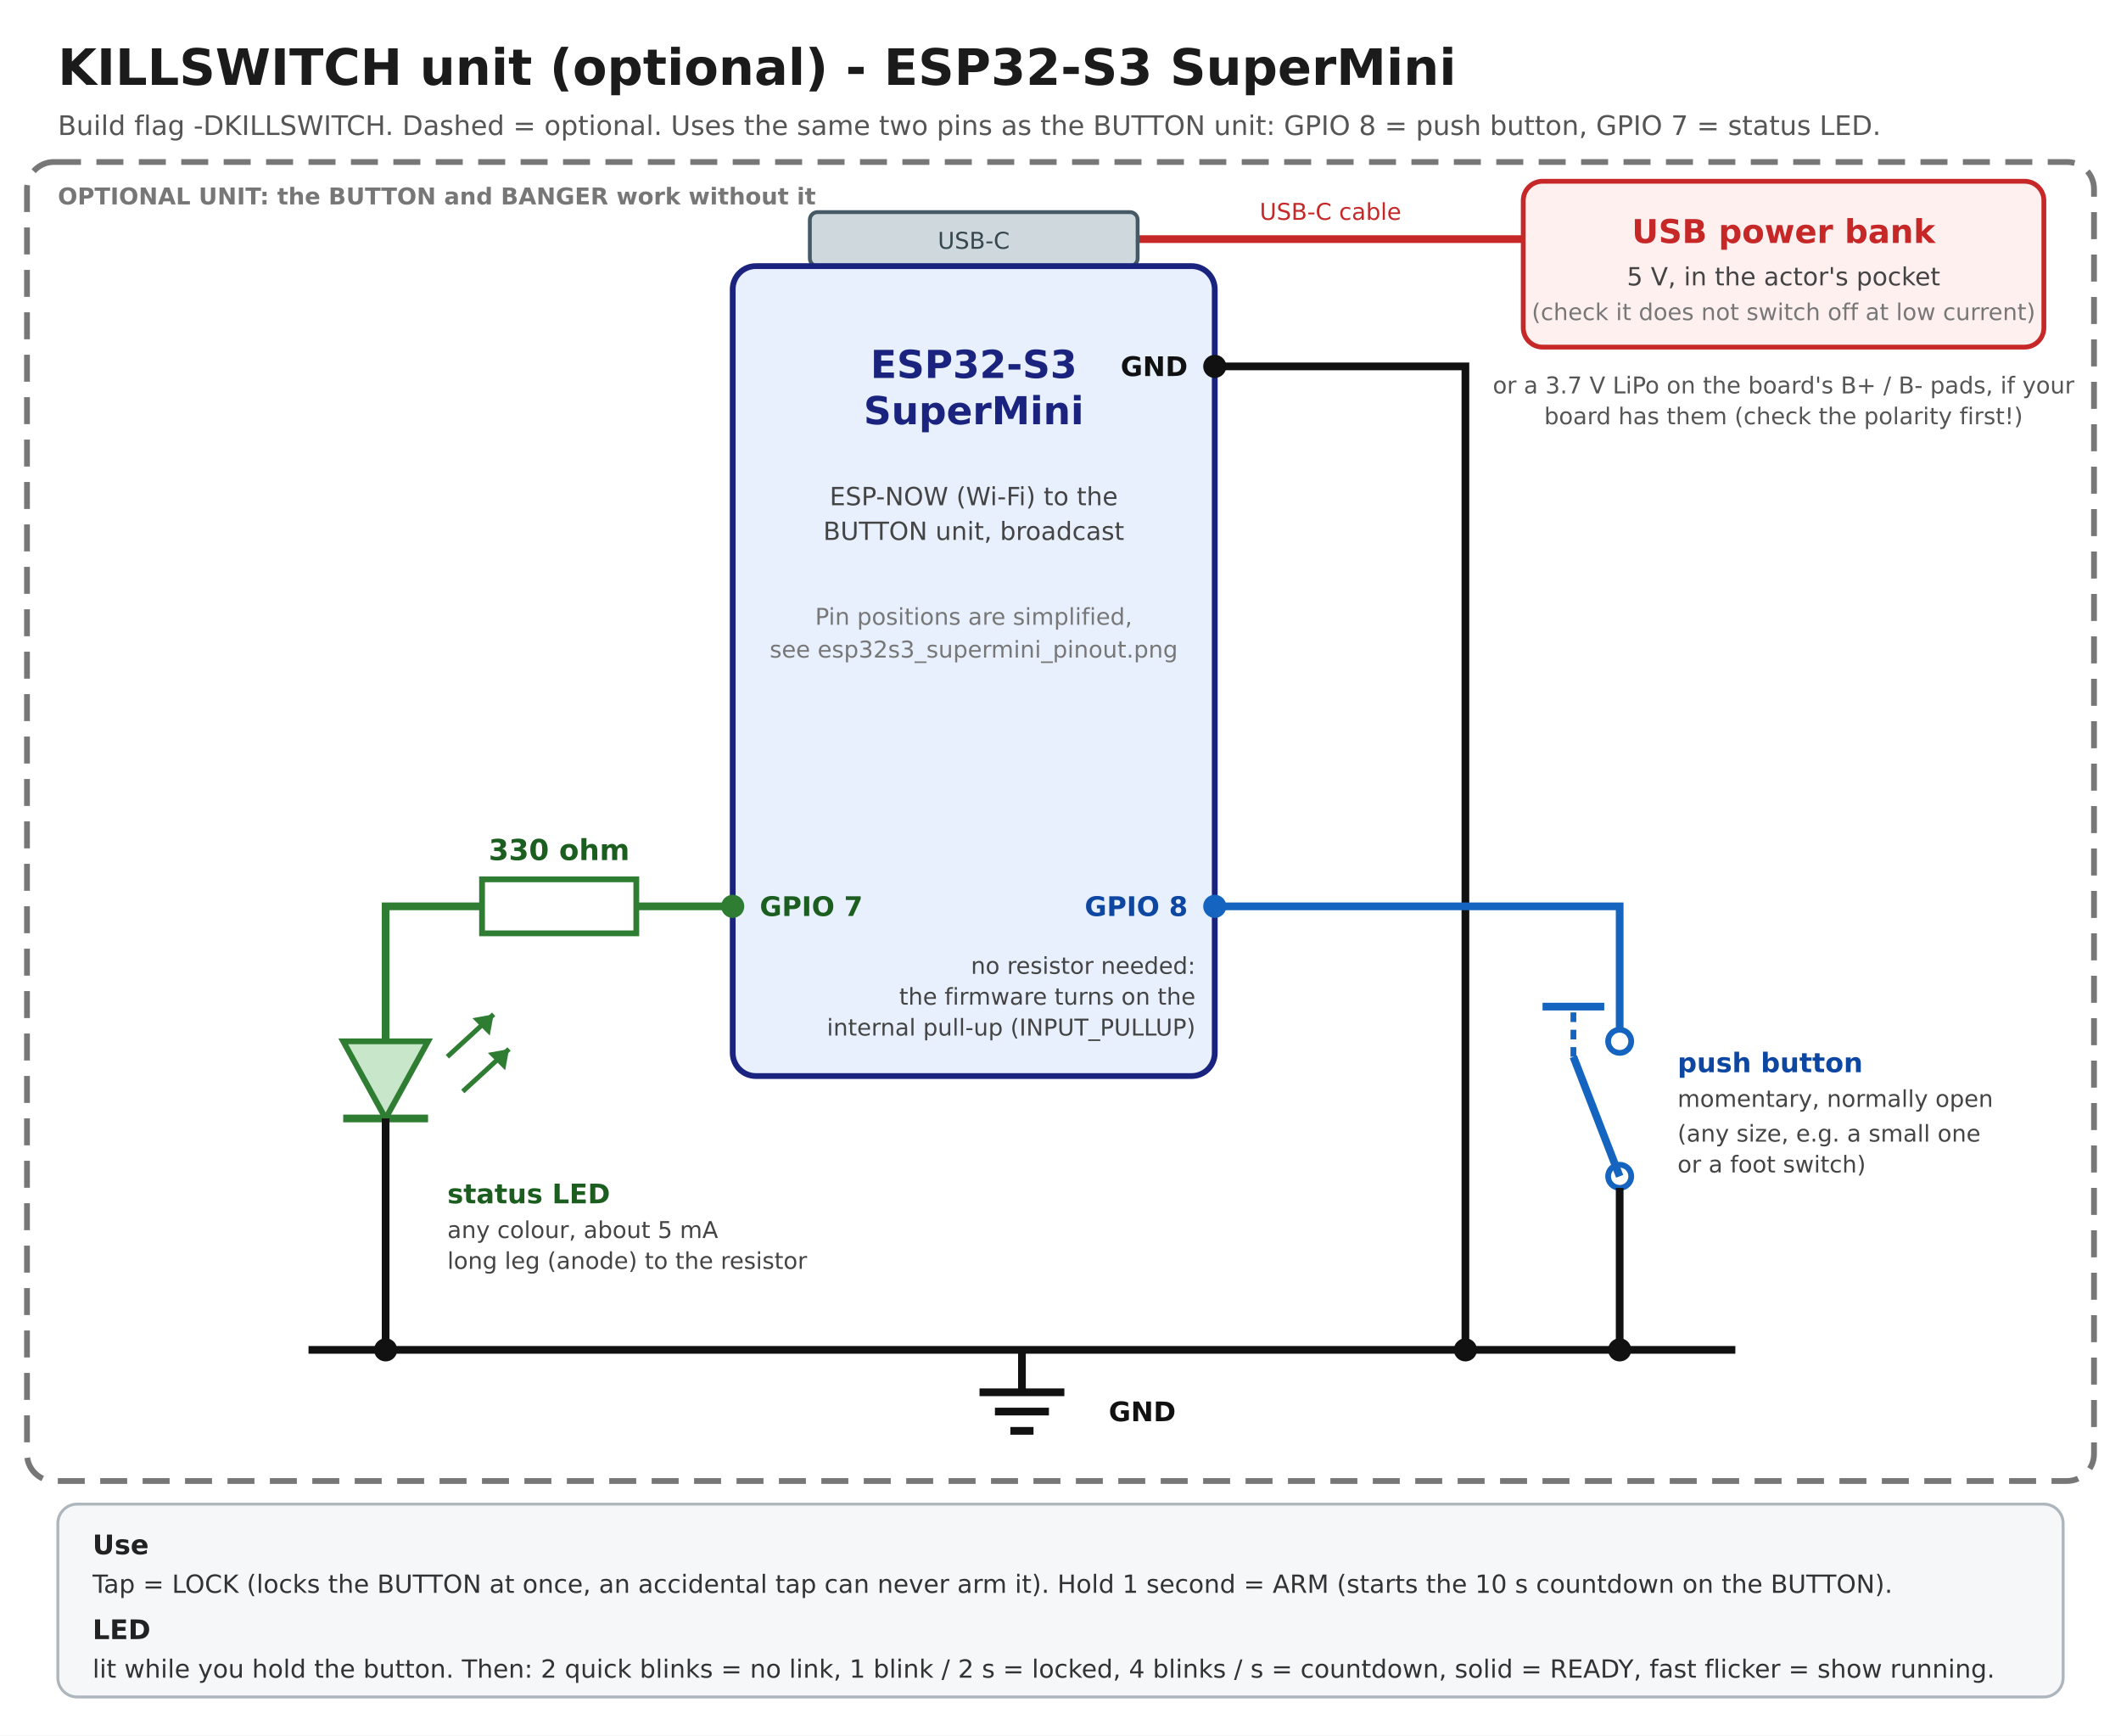
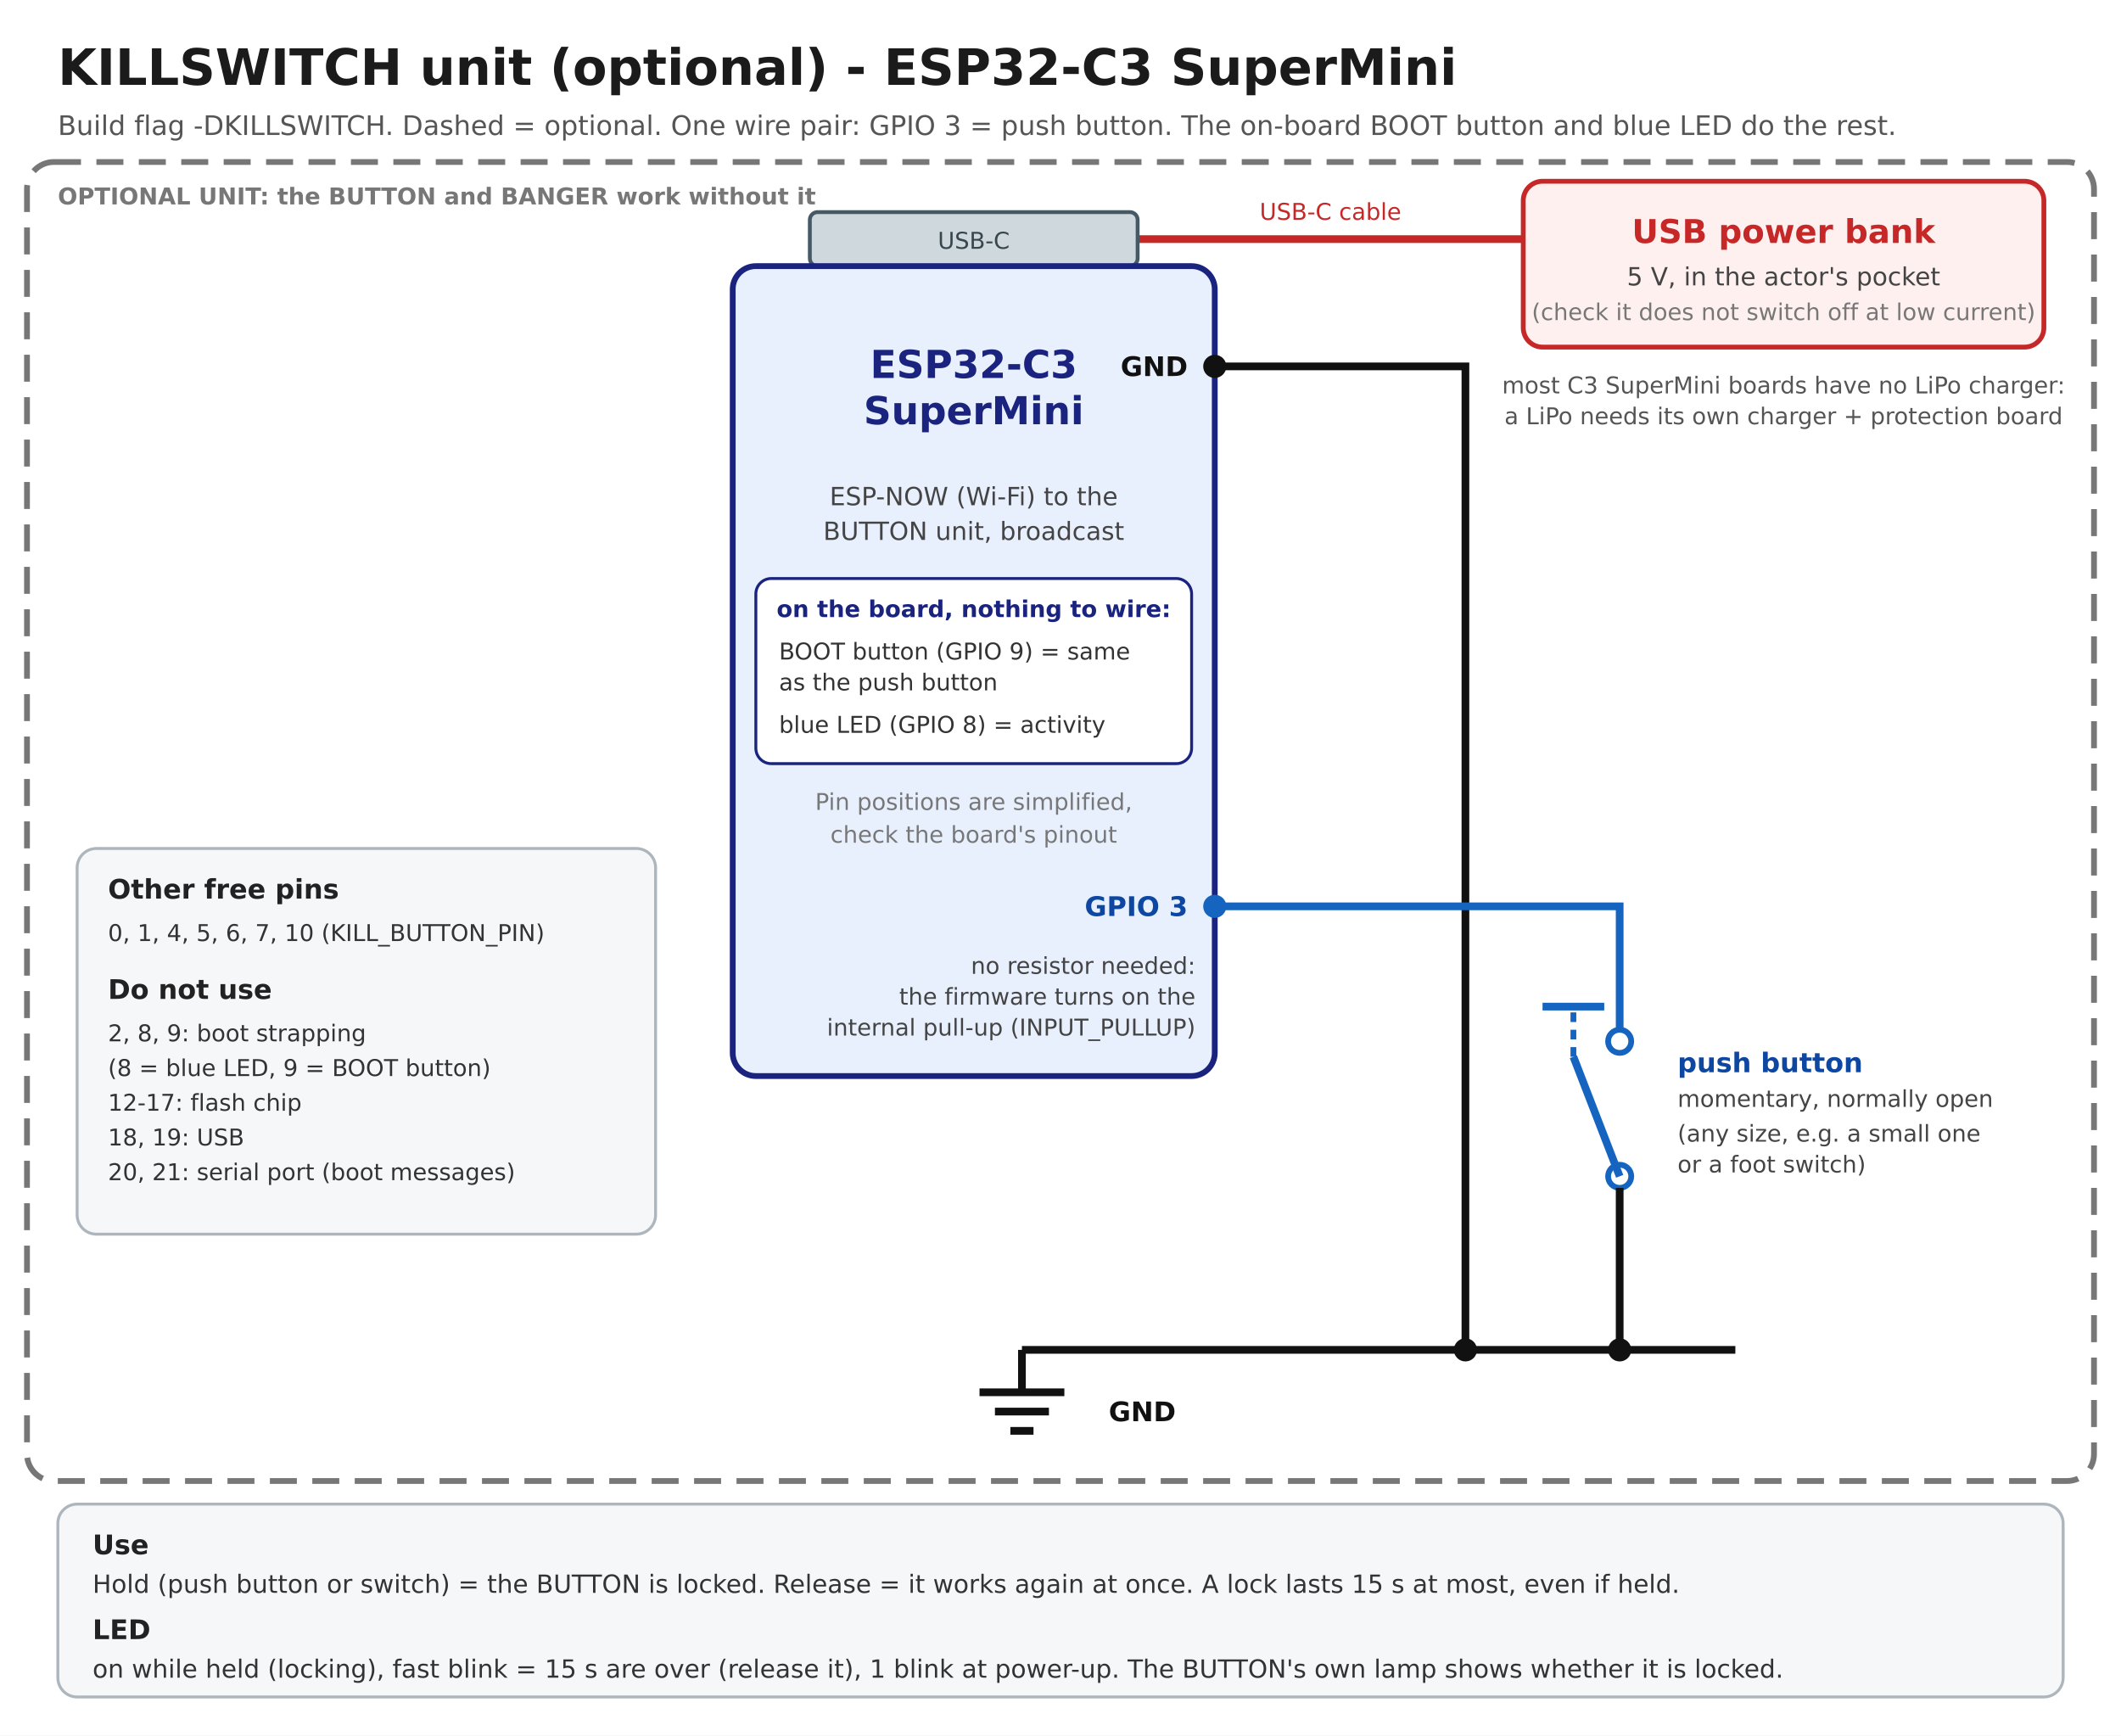
<svg xmlns="http://www.w3.org/2000/svg" viewBox="0 0 1100 900" width="1100" height="900" font-family="DejaVu Sans, Helvetica, Arial, sans-serif">
  <rect width="1100" height="900" fill="#ffffff" />
-   <text x="30" y="44" font-size="26" font-weight="bold" fill="#1b1b1b">KILLSWITCH unit (optional) - ESP32-S3 SuperMini</text>
-   <text x="30" y="70" font-size="14" fill="#555">Build flag -DKILLSWITCH. Dashed = optional. Uses the same two pins as the BUTTON unit: GPIO 8 = push button, GPIO 7 = status LED.</text>
+   <text x="30" y="44" font-size="26" font-weight="bold" fill="#1b1b1b">KILLSWITCH unit (optional) - ESP32-C3 SuperMini</text>
+   <text x="30" y="70" font-size="14" fill="#555">Build flag -DKILLSWITCH. Dashed = optional. One wire pair: GPIO 3 = push button. The on-board BOOT button and blue LED do the rest.</text>
  <rect x="14" y="84" width="1072" height="684" rx="14" fill="none" stroke="#777" stroke-width="3" stroke-dasharray="14 8" />
  <text x="30" y="106" font-size="12" font-weight="bold" fill="#777">OPTIONAL UNIT: the BUTTON and BANGER work without it</text>
  <rect x="790" y="94" width="270" height="86" rx="10" fill="#fff0f0" stroke="#c62828" stroke-width="2.5" />
  <text x="925" y="126" font-size="17" font-weight="bold" fill="#c62828" text-anchor="middle">USB power bank</text>
  <text x="925" y="148" font-size="13" fill="#444" text-anchor="middle">5 V, in the actor's pocket</text>
  <text x="925" y="166" font-size="12" fill="#777" text-anchor="middle">(check it does not switch off at low current)</text>
  <line x1="790" y1="124" x2="590" y2="124" stroke="#c62828" stroke-width="4" />
  <text x="690" y="114" font-size="12" fill="#c62828" text-anchor="middle">USB-C cable</text>
-   <text x="925" y="204" font-size="12" fill="#555" text-anchor="middle">or a 3.7 V LiPo on the board's B+ / B- pads, if your</text>
-   <text x="925" y="220" font-size="12" fill="#555" text-anchor="middle">board has them (check the polarity first!)</text>
+   <text x="925" y="204" font-size="12" fill="#555" text-anchor="middle">most C3 SuperMini boards have no LiPo charger:</text>
+   <text x="925" y="220" font-size="12" fill="#555" text-anchor="middle">a LiPo needs its own charger + protection board</text>
  <rect x="420" y="110" width="170" height="28" rx="4" fill="#cfd8dc" stroke="#455a64" stroke-width="2" />
  <text x="505" y="129" font-size="12" fill="#37474f" text-anchor="middle">USB-C</text>
  <rect x="380" y="138" width="250" height="420" rx="12" fill="#e8f0fe" stroke="#1a237e" stroke-width="3" />
-   <text x="505" y="196" font-size="20" font-weight="bold" fill="#1a237e" text-anchor="middle">ESP32-S3</text>
+   <text x="505" y="196" font-size="20" font-weight="bold" fill="#1a237e" text-anchor="middle">ESP32-C3</text>
  <text x="505" y="220" font-size="20" font-weight="bold" fill="#1a237e" text-anchor="middle">SuperMini</text>
  <text x="505" y="262" font-size="13" fill="#444" text-anchor="middle">ESP-NOW (Wi-Fi) to the</text>
  <text x="505" y="280" font-size="13" fill="#444" text-anchor="middle">BUTTON unit, broadcast</text>
-   <text x="505" y="324" font-size="12" fill="#777" text-anchor="middle">Pin positions are simplified,</text>
-   <text x="505" y="341" font-size="12" fill="#777" text-anchor="middle">see esp32s3_supermini_pinout.png</text>
-   <circle cx="380" cy="470" r="6" fill="#2e7d32" />
-   <text x="394" y="475" font-size="14" font-weight="bold" fill="#1b5e20">GPIO 7</text>
+   <rect x="392" y="300" width="226" height="96" rx="8" fill="#ffffff" stroke="#1a237e" stroke-width="1.5" />
+   <text x="505" y="320" font-size="12" font-weight="bold" fill="#1a237e" text-anchor="middle">on the board, nothing to wire:</text>
+   <text x="404" y="342" font-size="12" fill="#333">BOOT button (GPIO 9) = same</text>
+   <text x="404" y="358" font-size="12" fill="#333">  as the push button</text>
+   <text x="404" y="380" font-size="12" fill="#333">blue LED (GPIO 8) = activity</text>
+   <text x="505" y="420" font-size="12" fill="#777" text-anchor="middle">Pin positions are simplified,</text>
+   <text x="505" y="437" font-size="12" fill="#777" text-anchor="middle">check the board's pinout</text>
  <circle cx="630" cy="470" r="6" fill="#1565c0" />
-   <text x="616" y="475" font-size="14" font-weight="bold" fill="#0d47a1" text-anchor="end">GPIO 8</text>
+   <text x="616" y="475" font-size="14" font-weight="bold" fill="#0d47a1" text-anchor="end">GPIO 3</text>
  <circle cx="630" cy="190" r="6" fill="#111" />
  <text x="616" y="195" font-size="14" font-weight="bold" fill="#111" text-anchor="end">GND</text>
-   <line x1="160" y1="700" x2="900" y2="700" stroke="#111" stroke-width="4" />
+   <line x1="530" y1="700" x2="900" y2="700" stroke="#111" stroke-width="4" />
  <line x1="530" y1="700" x2="530" y2="722" stroke="#111" stroke-width="4" />
  <line x1="508" y1="722" x2="552" y2="722" stroke="#111" stroke-width="4" />
  <line x1="516" y1="732" x2="544" y2="732" stroke="#111" stroke-width="4" />
  <line x1="524" y1="742" x2="536" y2="742" stroke="#111" stroke-width="4" />
  <text x="575" y="737" font-size="14" font-weight="bold" fill="#111">GND</text>
  <polyline points="630,190 760,190 760,700" fill="none" stroke="#111" stroke-width="4" />
  <circle cx="760" cy="700" r="6" fill="#111" />
-   <polyline points="380,470 330,470" fill="none" stroke="#2e7d32" stroke-width="4" />
-   <rect x="250" y="456" width="80" height="28" fill="#fff" stroke="#2e7d32" stroke-width="3" />
-   <text x="290" y="446" font-size="15" font-weight="bold" fill="#1b5e20" text-anchor="middle">330 ohm</text>
-   <polyline points="250,470 200,470 200,540" fill="none" stroke="#2e7d32" stroke-width="4" />
-   <polygon points="178,540 222,540 200,580" fill="#c8e6c9" stroke="#2e7d32" stroke-width="3" />
-   <line x1="178" y1="580" x2="222" y2="580" stroke="#2e7d32" stroke-width="4" />
-   <line x1="200" y1="580" x2="200" y2="700" stroke="#111" stroke-width="4" />
-   <circle cx="200" cy="700" r="6" fill="#111" />
-   <line x1="232" y1="548" x2="256" y2="526" stroke="#2e7d32" stroke-width="2.5" />
-   <polygon points="256,526 245,528 254,537" fill="#2e7d32" />
-   <line x1="240" y1="566" x2="264" y2="544" stroke="#2e7d32" stroke-width="2.5" />
-   <polygon points="264,544 253,546 262,555" fill="#2e7d32" />
-   <text x="232" y="624" font-size="14" font-weight="bold" fill="#1b5e20">status LED</text>
-   <text x="232" y="642" font-size="12" fill="#444">any colour, about 5 mA</text>
-   <text x="232" y="658" font-size="12" fill="#444">long leg (anode) to the resistor</text>
+   <rect x="40" y="440" width="300" height="200" rx="10" fill="#f6f7f9" stroke="#adb5bd" stroke-width="1.5" />
+   <text x="56" y="466" font-size="14" font-weight="bold" fill="#222">Other free pins</text>
+   <text x="56" y="488" font-size="12" fill="#333">0, 1, 4, 5, 6, 7, 10 (KILL_BUTTON_PIN)</text>
+   <text x="56" y="518" font-size="14" font-weight="bold" fill="#222">Do not use</text>
+   <text x="56" y="540" font-size="12" fill="#333">2, 8, 9: boot strapping</text>
+   <text x="56" y="558" font-size="12" fill="#333">  (8 = blue LED, 9 = BOOT button)</text>
+   <text x="56" y="576" font-size="12" fill="#333">12-17: flash chip</text>
+   <text x="56" y="594" font-size="12" fill="#333">18, 19: USB</text>
+   <text x="56" y="612" font-size="12" fill="#333">20, 21: serial port (boot messages)</text>
  <polyline points="630,470 840,470 840,540" fill="none" stroke="#1565c0" stroke-width="4" />
  <circle cx="840" cy="540" r="6" fill="#fff" stroke="#1565c0" stroke-width="3" />
  <circle cx="840" cy="610" r="6" fill="#fff" stroke="#1565c0" stroke-width="3" />
  <line x1="840" y1="610" x2="816" y2="548" stroke="#1565c0" stroke-width="4" />
  <line x1="816" y1="548" x2="816" y2="522" stroke="#1565c0" stroke-width="3" stroke-dasharray="5 4" />
  <line x1="800" y1="522" x2="832" y2="522" stroke="#1565c0" stroke-width="4" />
  <line x1="840" y1="616" x2="840" y2="700" stroke="#111" stroke-width="4" />
  <circle cx="840" cy="700" r="6" fill="#111" />
  <text x="870" y="556" font-size="14" font-weight="bold" fill="#0d47a1">push button</text>
  <text x="870" y="574" font-size="12" fill="#444">momentary, normally open</text>
  <text x="870" y="592" font-size="12" fill="#444">(any size, e.g. a small one</text>
  <text x="870" y="608" font-size="12" fill="#444">or a foot switch)</text>
  <text x="620" y="505" font-size="12" fill="#444" text-anchor="end">no resistor needed:</text>
  <text x="620" y="521" font-size="12" fill="#444" text-anchor="end">the firmware turns on the</text>
  <text x="620" y="537" font-size="12" fill="#444" text-anchor="end">internal pull-up (INPUT_PULLUP)</text>
  <rect x="30" y="780" width="1040" height="100" rx="10" fill="#f6f7f9" stroke="#adb5bd" stroke-width="1.5" />
  <text x="48" y="806" font-size="14" font-weight="bold" fill="#222">Use</text>
-   <text x="48" y="826" font-size="13" fill="#333">Tap = LOCK (locks the BUTTON at once, an accidental tap can never arm it).  Hold 1 second = ARM (starts the 10 s countdown on the BUTTON).</text>
+   <text x="48" y="826" font-size="13" fill="#333">Hold (push button or switch) = the BUTTON is locked. Release = it works again at once. A lock lasts 15 s at most, even if held.</text>
  <text x="48" y="850" font-size="14" font-weight="bold" fill="#222">LED</text>
-   <text x="48" y="870" font-size="13" fill="#333">lit while you hold the button.  Then: 2 quick blinks = no link,  1 blink / 2 s = locked,  4 blinks / s = countdown,  solid = READY,  fast flicker = show running.</text>
+   <text x="48" y="870" font-size="13" fill="#333">on while held (locking), fast blink = 15 s are over (release it), 1 blink at power-up. The BUTTON's own lamp shows whether it is locked.</text>
</svg>
